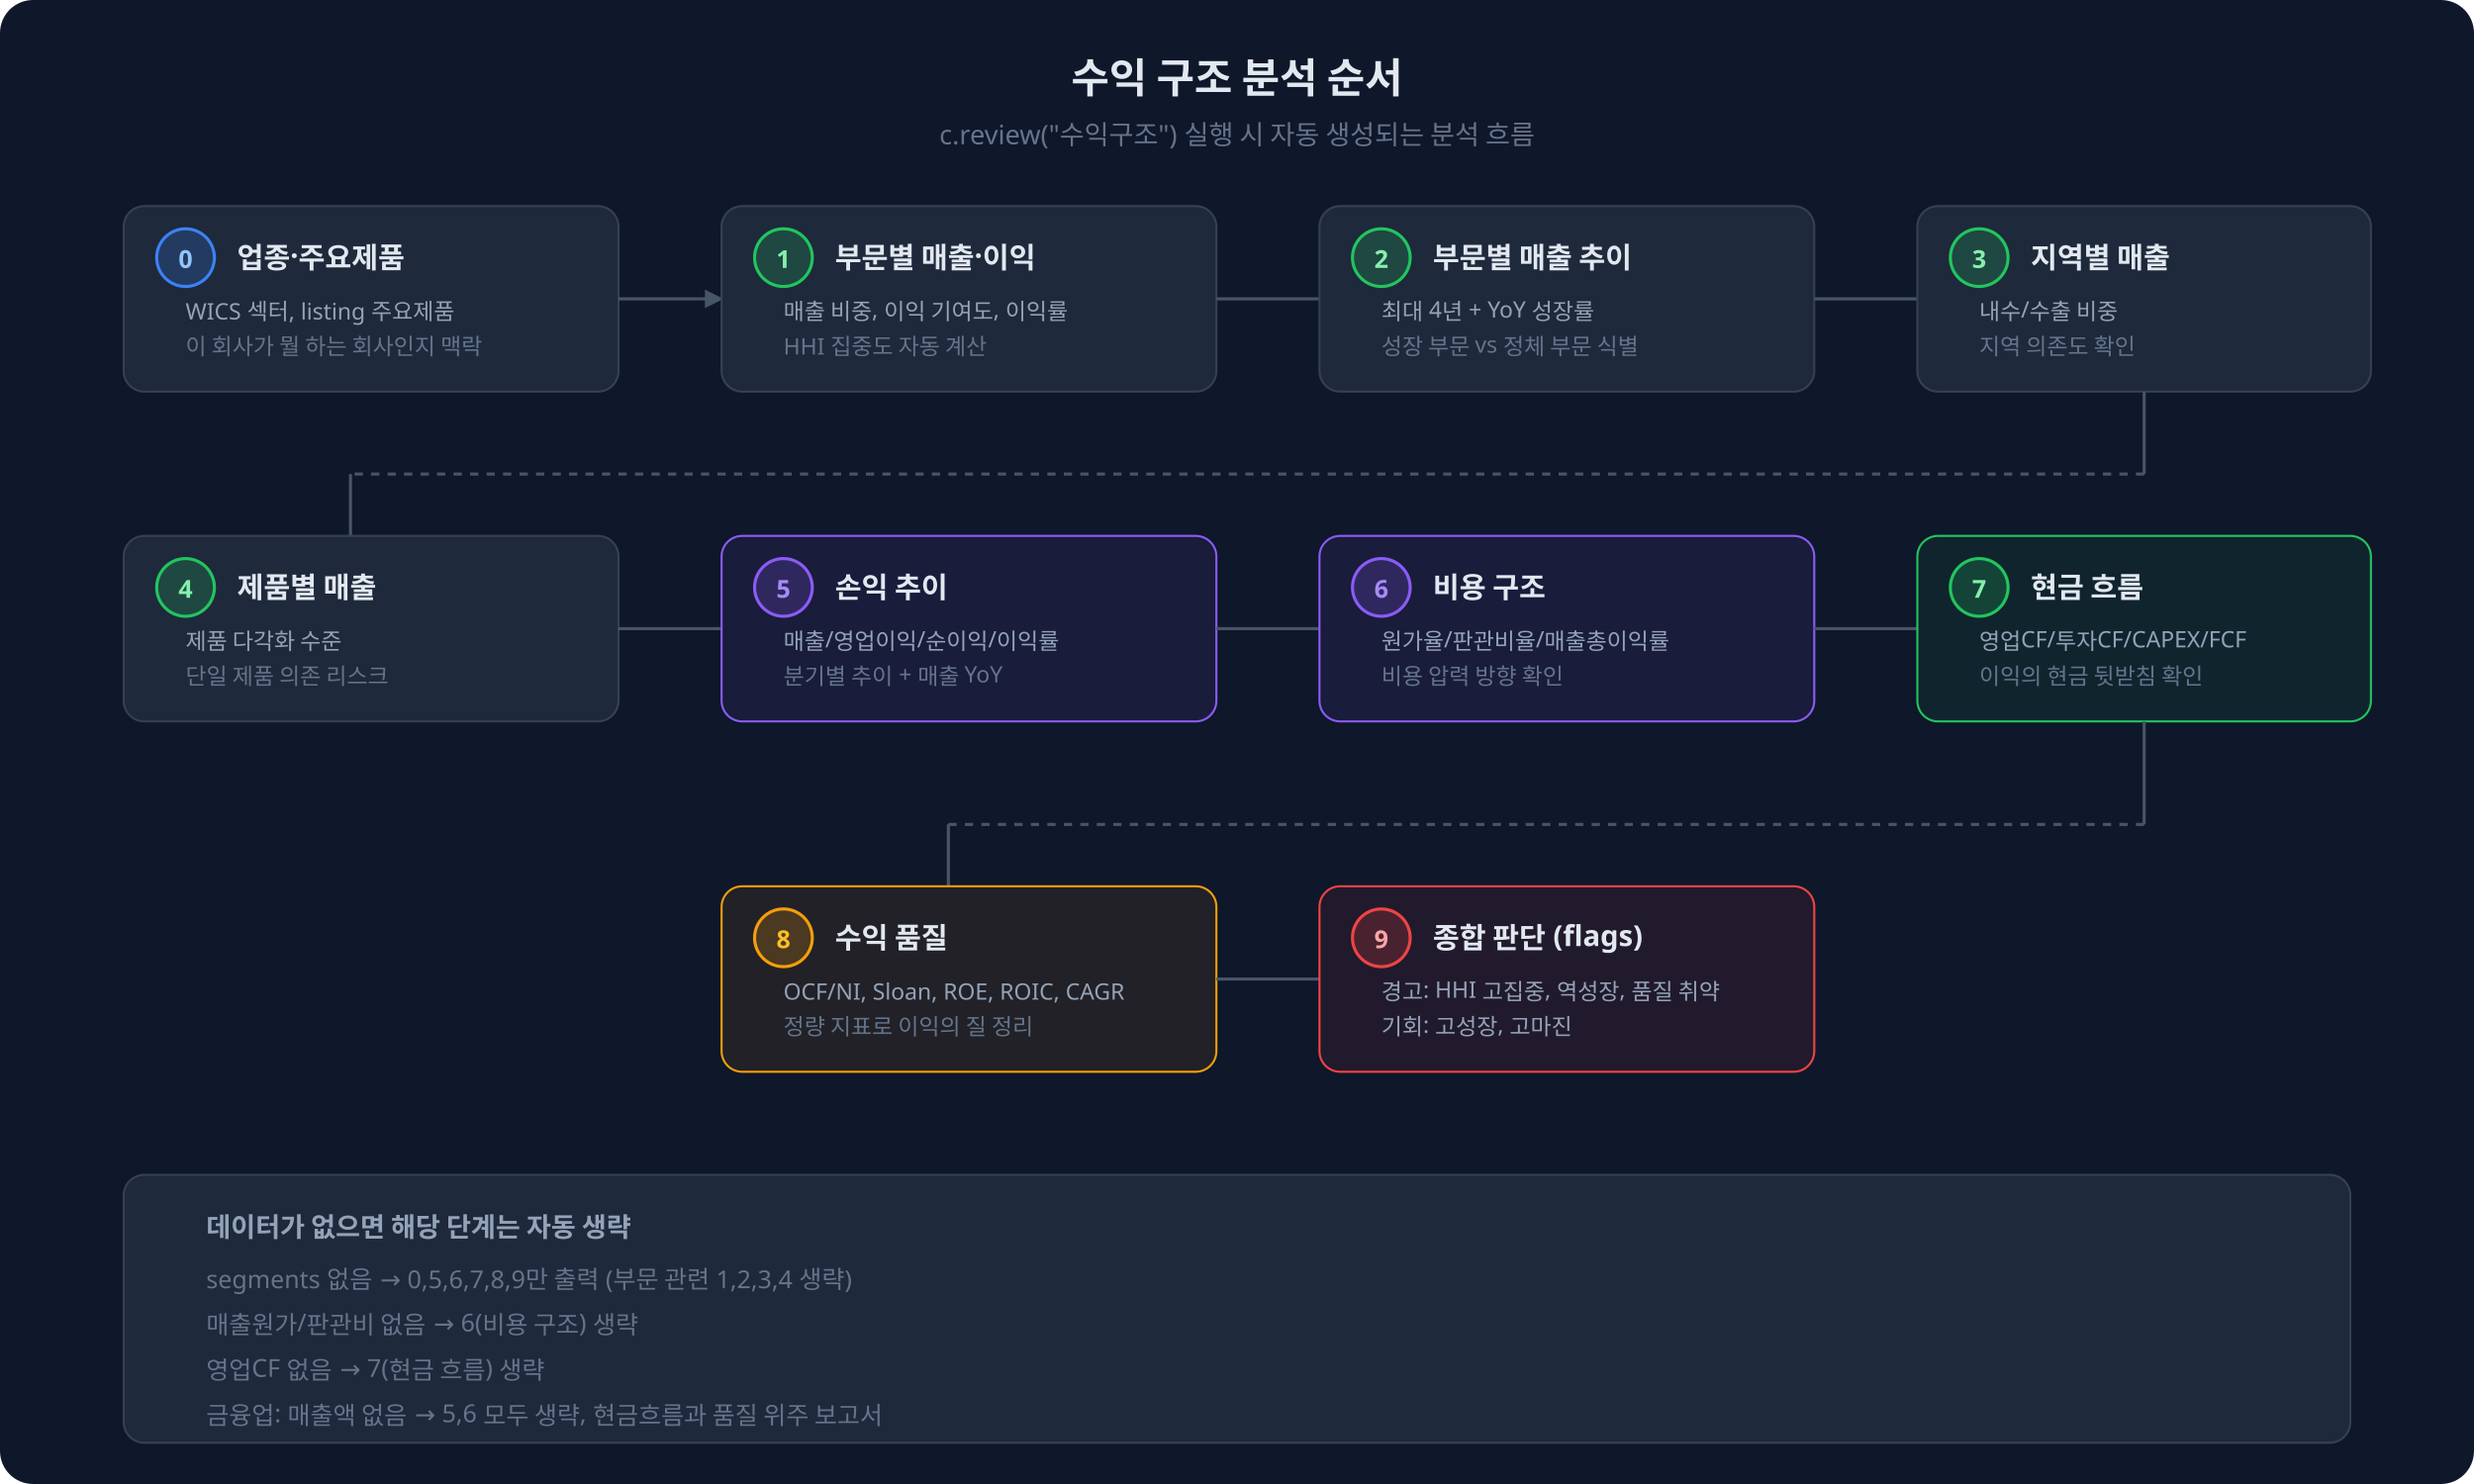
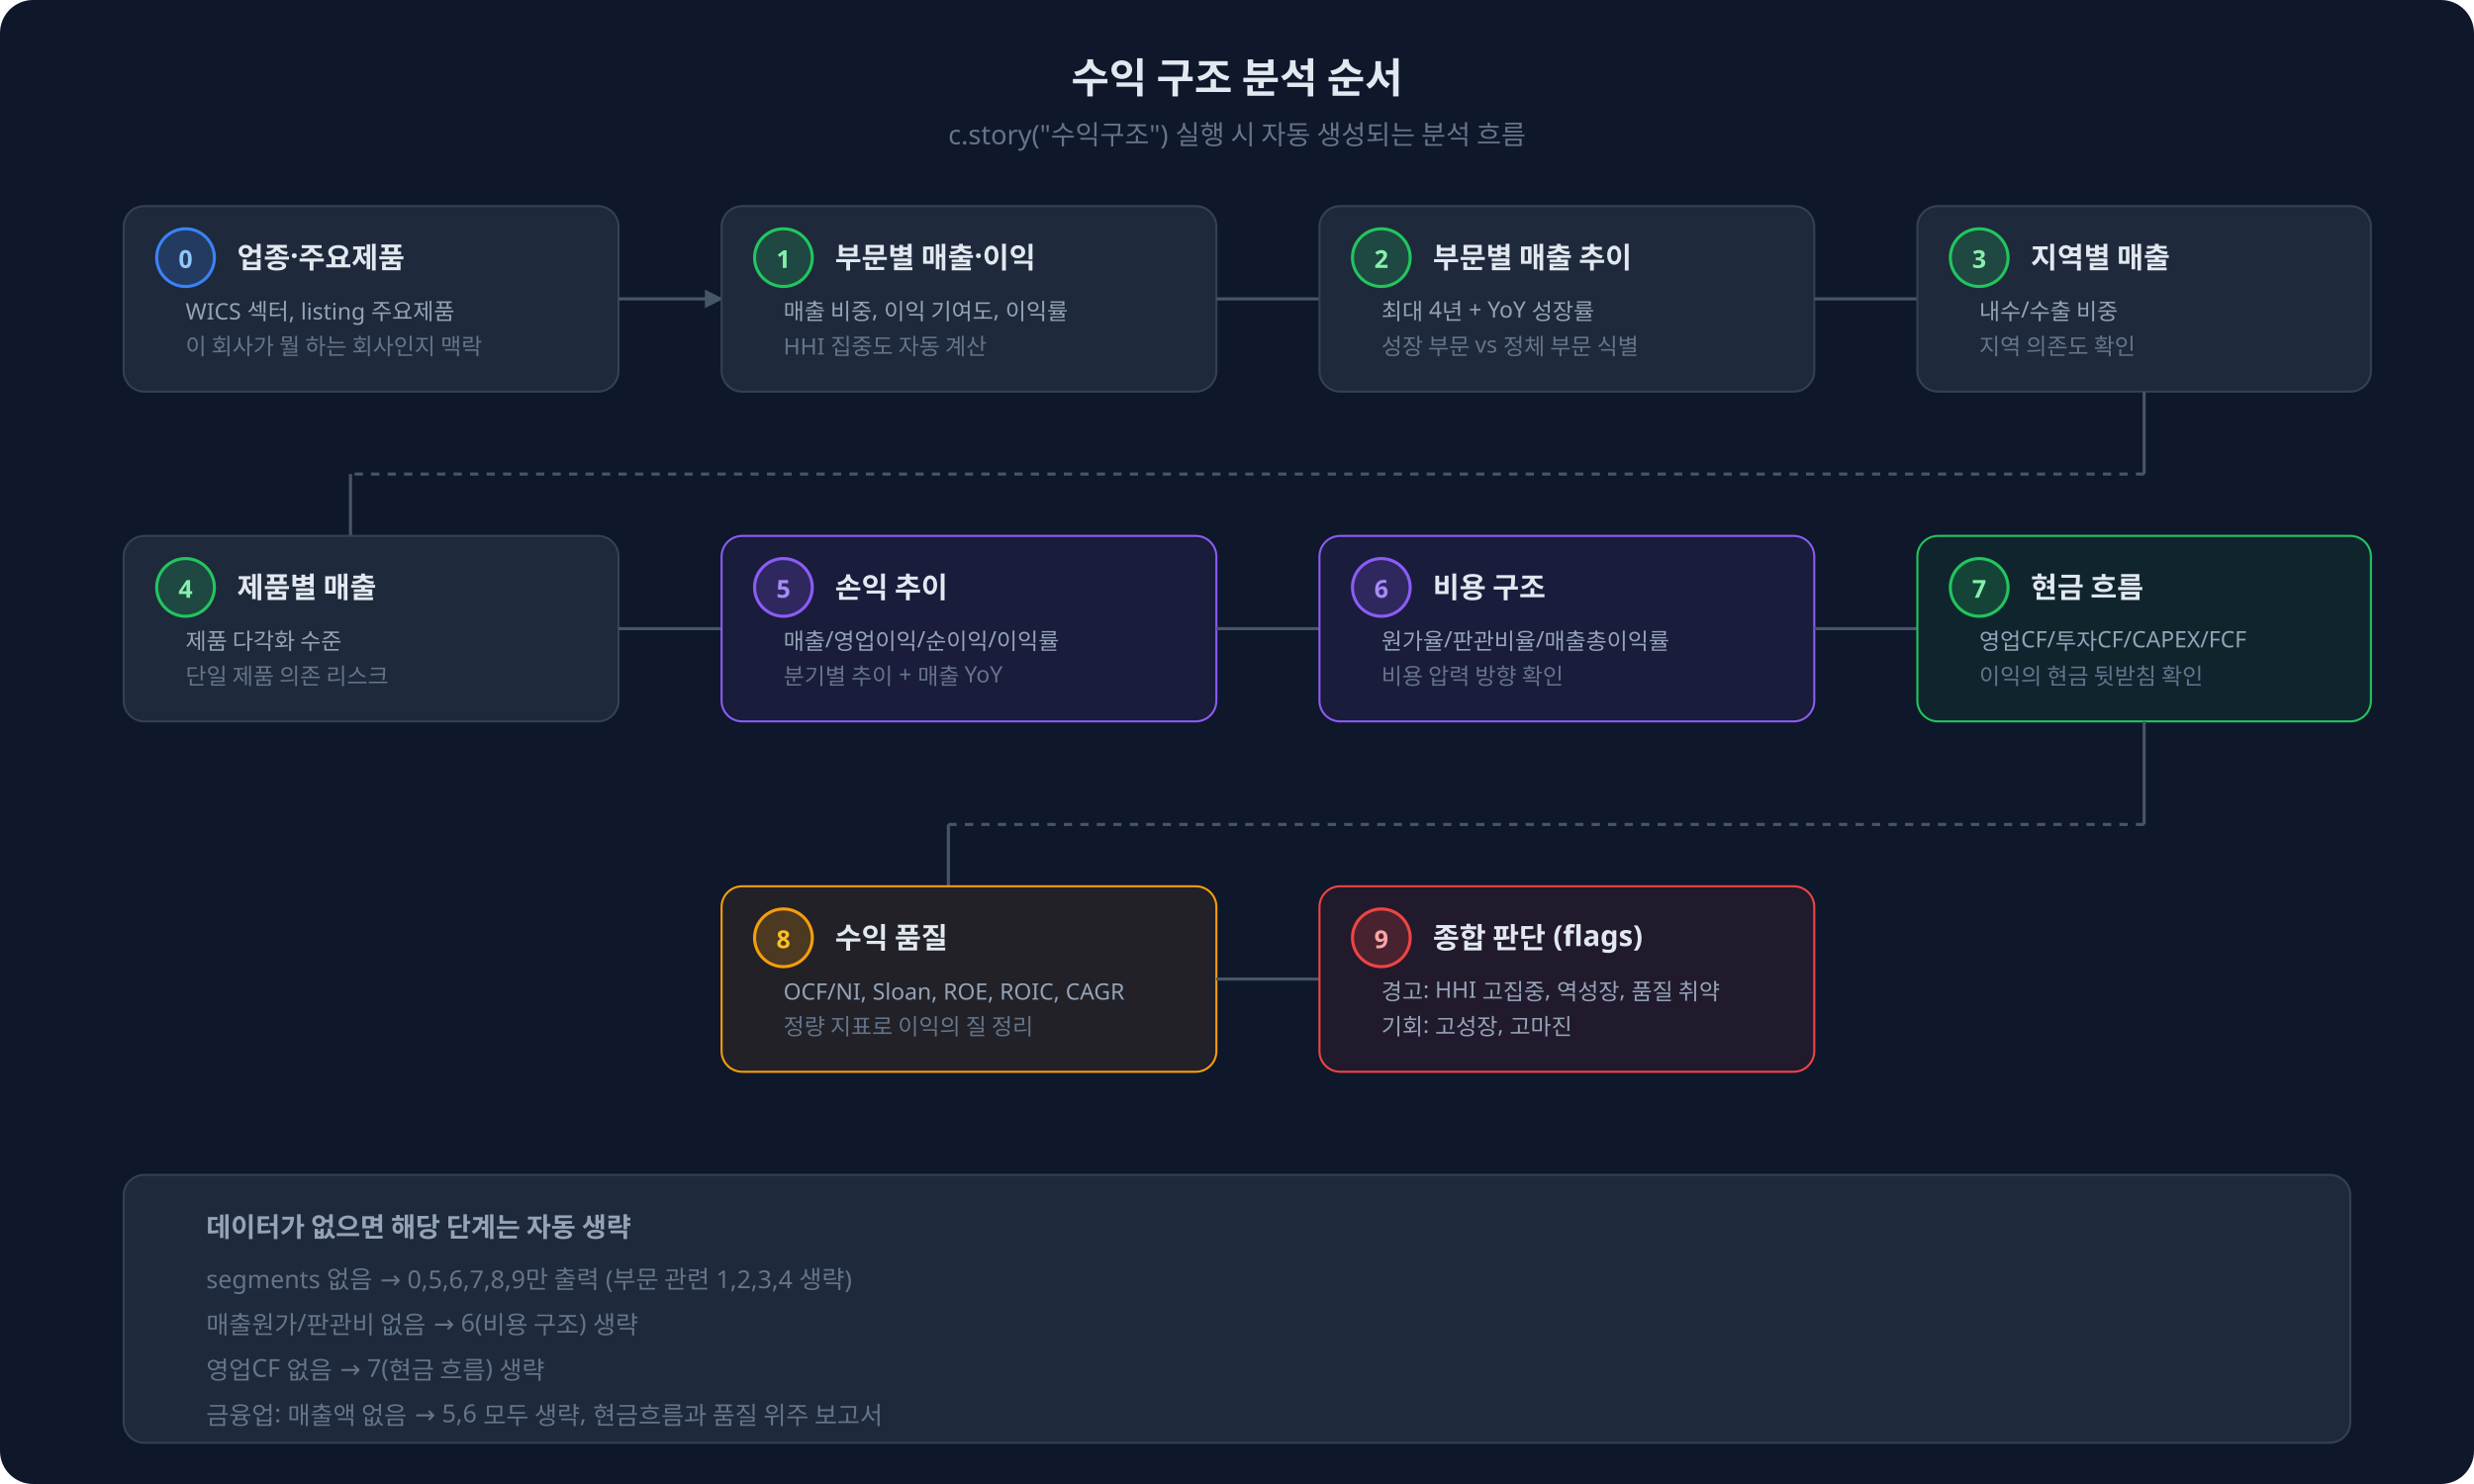
<svg xmlns="http://www.w3.org/2000/svg" viewBox="0 0 1200 720" fill="none">
  <rect width="1200" height="720" rx="16" fill="#0f172a" />
  <text x="600" y="45" text-anchor="middle" fill="#e2e8f0" font-family="system-ui, sans-serif" font-size="20" font-weight="700">수익 구조 분석 순서</text>
-   <text x="600" y="70" text-anchor="middle" fill="#64748b" font-family="system-ui, sans-serif" font-size="13">c.review("수익구조") 실행 시 자동 생성되는 분석 흐름</text>
+   <text x="600" y="70" text-anchor="middle" fill="#64748b" font-family="system-ui, sans-serif" font-size="13">c.story("수익구조") 실행 시 자동 생성되는 분석 흐름</text>
  <rect x="60" y="100" width="240" height="90" rx="10" fill="#1e293b" stroke="#334155" stroke-width="1" />
  <circle cx="90" cy="125" r="14" fill="#3b82f6" fill-opacity="0.2" stroke="#3b82f6" stroke-width="1.5" />
  <text x="90" y="130" text-anchor="middle" fill="#93c5fd" font-family="system-ui, sans-serif" font-size="12" font-weight="700">0</text>
  <text x="115" y="130" fill="#e2e8f0" font-family="system-ui, sans-serif" font-size="14" font-weight="600">업종·주요제품</text>
  <text x="90" y="155" fill="#94a3b8" font-family="system-ui, sans-serif" font-size="11">WICS 섹터, listing 주요제품</text>
  <text x="90" y="172" fill="#64748b" font-family="system-ui, sans-serif" font-size="11">이 회사가 뭘 하는 회사인지 맥락</text>
  <line x1="300" y1="145" x2="350" y2="145" stroke="#475569" stroke-width="1.5" marker-end="url(#arrow)" />
  <rect x="350" y="100" width="240" height="90" rx="10" fill="#1e293b" stroke="#334155" stroke-width="1" />
  <circle cx="380" cy="125" r="14" fill="#22c55e" fill-opacity="0.2" stroke="#22c55e" stroke-width="1.5" />
  <text x="380" y="130" text-anchor="middle" fill="#86efac" font-family="system-ui, sans-serif" font-size="12" font-weight="700">1</text>
  <text x="405" y="130" fill="#e2e8f0" font-family="system-ui, sans-serif" font-size="14" font-weight="600">부문별 매출·이익</text>
  <text x="380" y="155" fill="#94a3b8" font-family="system-ui, sans-serif" font-size="11">매출 비중, 이익 기여도, 이익률</text>
  <text x="380" y="172" fill="#64748b" font-family="system-ui, sans-serif" font-size="11">HHI 집중도 자동 계산</text>
  <line x1="590" y1="145" x2="640" y2="145" stroke="#475569" stroke-width="1.5" />
  <rect x="640" y="100" width="240" height="90" rx="10" fill="#1e293b" stroke="#334155" stroke-width="1" />
  <circle cx="670" cy="125" r="14" fill="#22c55e" fill-opacity="0.2" stroke="#22c55e" stroke-width="1.5" />
  <text x="670" y="130" text-anchor="middle" fill="#86efac" font-family="system-ui, sans-serif" font-size="12" font-weight="700">2</text>
  <text x="695" y="130" fill="#e2e8f0" font-family="system-ui, sans-serif" font-size="14" font-weight="600">부문별 매출 추이</text>
  <text x="670" y="155" fill="#94a3b8" font-family="system-ui, sans-serif" font-size="11">최대 4년 + YoY 성장률</text>
  <text x="670" y="172" fill="#64748b" font-family="system-ui, sans-serif" font-size="11">성장 부문 vs 정체 부문 식별</text>
  <line x1="880" y1="145" x2="930" y2="145" stroke="#475569" stroke-width="1.5" />
  <rect x="930" y="100" width="220" height="90" rx="10" fill="#1e293b" stroke="#334155" stroke-width="1" />
  <circle cx="960" cy="125" r="14" fill="#22c55e" fill-opacity="0.2" stroke="#22c55e" stroke-width="1.5" />
  <text x="960" y="130" text-anchor="middle" fill="#86efac" font-family="system-ui, sans-serif" font-size="12" font-weight="700">3</text>
  <text x="985" y="130" fill="#e2e8f0" font-family="system-ui, sans-serif" font-size="14" font-weight="600">지역별 매출</text>
  <text x="960" y="155" fill="#94a3b8" font-family="system-ui, sans-serif" font-size="11">내수/수출 비중</text>
  <text x="960" y="172" fill="#64748b" font-family="system-ui, sans-serif" font-size="11">지역 의존도 확인</text>
  <line x1="1040" y1="190" x2="1040" y2="230" stroke="#475569" stroke-width="1.5" />
  <line x1="1040" y1="230" x2="170" y2="230" stroke="#475569" stroke-width="1.5" stroke-dasharray="4,4" />
  <line x1="170" y1="230" x2="170" y2="260" stroke="#475569" stroke-width="1.5" />
  <rect x="60" y="260" width="240" height="90" rx="10" fill="#1e293b" stroke="#334155" stroke-width="1" />
  <circle cx="90" cy="285" r="14" fill="#22c55e" fill-opacity="0.2" stroke="#22c55e" stroke-width="1.5" />
  <text x="90" y="290" text-anchor="middle" fill="#86efac" font-family="system-ui, sans-serif" font-size="12" font-weight="700">4</text>
  <text x="115" y="290" fill="#e2e8f0" font-family="system-ui, sans-serif" font-size="14" font-weight="600">제품별 매출</text>
  <text x="90" y="315" fill="#94a3b8" font-family="system-ui, sans-serif" font-size="11">제품 다각화 수준</text>
  <text x="90" y="332" fill="#64748b" font-family="system-ui, sans-serif" font-size="11">단일 제품 의존 리스크</text>
  <line x1="300" y1="305" x2="350" y2="305" stroke="#475569" stroke-width="1.5" />
  <rect x="350" y="260" width="240" height="90" rx="10" fill="#8b5cf6" fill-opacity="0.08" stroke="#8b5cf6" stroke-width="1" />
  <circle cx="380" cy="285" r="14" fill="#8b5cf6" fill-opacity="0.2" stroke="#8b5cf6" stroke-width="1.5" />
  <text x="380" y="290" text-anchor="middle" fill="#a78bfa" font-family="system-ui, sans-serif" font-size="12" font-weight="700">5</text>
  <text x="405" y="290" fill="#e2e8f0" font-family="system-ui, sans-serif" font-size="14" font-weight="600">손익 추이</text>
  <text x="380" y="315" fill="#94a3b8" font-family="system-ui, sans-serif" font-size="11">매출/영업이익/순이익/이익률</text>
  <text x="380" y="332" fill="#64748b" font-family="system-ui, sans-serif" font-size="11">분기별 추이 + 매출 YoY</text>
  <line x1="590" y1="305" x2="640" y2="305" stroke="#475569" stroke-width="1.5" />
  <rect x="640" y="260" width="240" height="90" rx="10" fill="#8b5cf6" fill-opacity="0.08" stroke="#8b5cf6" stroke-width="1" />
  <circle cx="670" cy="285" r="14" fill="#8b5cf6" fill-opacity="0.2" stroke="#8b5cf6" stroke-width="1.5" />
  <text x="670" y="290" text-anchor="middle" fill="#a78bfa" font-family="system-ui, sans-serif" font-size="12" font-weight="700">6</text>
  <text x="695" y="290" fill="#e2e8f0" font-family="system-ui, sans-serif" font-size="14" font-weight="600">비용 구조</text>
  <text x="670" y="315" fill="#94a3b8" font-family="system-ui, sans-serif" font-size="11">원가율/판관비율/매출총이익률</text>
  <text x="670" y="332" fill="#64748b" font-family="system-ui, sans-serif" font-size="11">비용 압력 방향 확인</text>
  <line x1="880" y1="305" x2="930" y2="305" stroke="#475569" stroke-width="1.5" />
  <rect x="930" y="260" width="220" height="90" rx="10" fill="#22c55e" fill-opacity="0.08" stroke="#22c55e" stroke-width="1" />
  <circle cx="960" cy="285" r="14" fill="#22c55e" fill-opacity="0.2" stroke="#22c55e" stroke-width="1.5" />
  <text x="960" y="290" text-anchor="middle" fill="#86efac" font-family="system-ui, sans-serif" font-size="12" font-weight="700">7</text>
  <text x="985" y="290" fill="#e2e8f0" font-family="system-ui, sans-serif" font-size="14" font-weight="600">현금 흐름</text>
  <text x="960" y="315" fill="#94a3b8" font-family="system-ui, sans-serif" font-size="11">영업CF/투자CF/CAPEX/FCF</text>
  <text x="960" y="332" fill="#64748b" font-family="system-ui, sans-serif" font-size="11">이익의 현금 뒷받침 확인</text>
  <line x1="1040" y1="350" x2="1040" y2="400" stroke="#475569" stroke-width="1.5" />
  <line x1="1040" y1="400" x2="460" y2="400" stroke="#475569" stroke-width="1.5" stroke-dasharray="4,4" />
  <line x1="460" y1="400" x2="460" y2="430" stroke="#475569" stroke-width="1.5" />
  <rect x="350" y="430" width="240" height="90" rx="10" fill="#f59e0b" fill-opacity="0.08" stroke="#f59e0b" stroke-width="1" />
  <circle cx="380" cy="455" r="14" fill="#f59e0b" fill-opacity="0.2" stroke="#f59e0b" stroke-width="1.5" />
  <text x="380" y="460" text-anchor="middle" fill="#fbbf24" font-family="system-ui, sans-serif" font-size="12" font-weight="700">8</text>
  <text x="405" y="460" fill="#e2e8f0" font-family="system-ui, sans-serif" font-size="14" font-weight="600">수익 품질</text>
  <text x="380" y="485" fill="#94a3b8" font-family="system-ui, sans-serif" font-size="11">OCF/NI, Sloan, ROE, ROIC, CAGR</text>
  <text x="380" y="502" fill="#64748b" font-family="system-ui, sans-serif" font-size="11">정량 지표로 이익의 질 정리</text>
  <line x1="590" y1="475" x2="640" y2="475" stroke="#475569" stroke-width="1.5" />
  <rect x="640" y="430" width="240" height="90" rx="10" fill="#ef4444" fill-opacity="0.08" stroke="#ef4444" stroke-width="1" />
  <circle cx="670" cy="455" r="14" fill="#ef4444" fill-opacity="0.2" stroke="#ef4444" stroke-width="1.5" />
  <text x="670" y="460" text-anchor="middle" fill="#fca5a5" font-family="system-ui, sans-serif" font-size="12" font-weight="700">9</text>
  <text x="695" y="460" fill="#e2e8f0" font-family="system-ui, sans-serif" font-size="14" font-weight="600">종합 판단 (flags)</text>
  <text x="670" y="485" fill="#94a3b8" font-family="system-ui, sans-serif" font-size="11">경고: HHI 고집중, 역성장, 품질 취약</text>
  <text x="670" y="502" fill="#94a3b8" font-family="system-ui, sans-serif" font-size="11">기회: 고성장, 고마진</text>
  <rect x="60" y="570" width="1080" height="130" rx="10" fill="#1e293b" stroke="#334155" stroke-width="1" />
  <text x="100" y="600" fill="#94a3b8" font-family="system-ui, sans-serif" font-size="13" font-weight="600">데이터가 없으면 해당 단계는 자동 생략</text>
  <text x="100" y="625" fill="#64748b" font-family="system-ui, sans-serif" font-size="12">segments 없음 → 0,5,6,7,8,9만 출력 (부문 관련 1,2,3,4 생략)</text>
  <text x="100" y="647" fill="#64748b" font-family="system-ui, sans-serif" font-size="12">매출원가/판관비 없음 → 6(비용 구조) 생략</text>
  <text x="100" y="669" fill="#64748b" font-family="system-ui, sans-serif" font-size="12">영업CF 없음 → 7(현금 흐름) 생략</text>
  <text x="100" y="691" fill="#64748b" font-family="system-ui, sans-serif" font-size="12">금융업: 매출액 없음 → 5,6 모두 생략, 현금흐름과 품질 위주 보고서</text>
  <defs>
    <marker id="arrow" viewBox="0 0 10 10" refX="9" refY="5" markerWidth="6" markerHeight="6" orient="auto-start-reverse">
      <path d="M 0 0 L 10 5 L 0 10 z" fill="#475569" />
    </marker>
  </defs>
</svg>
